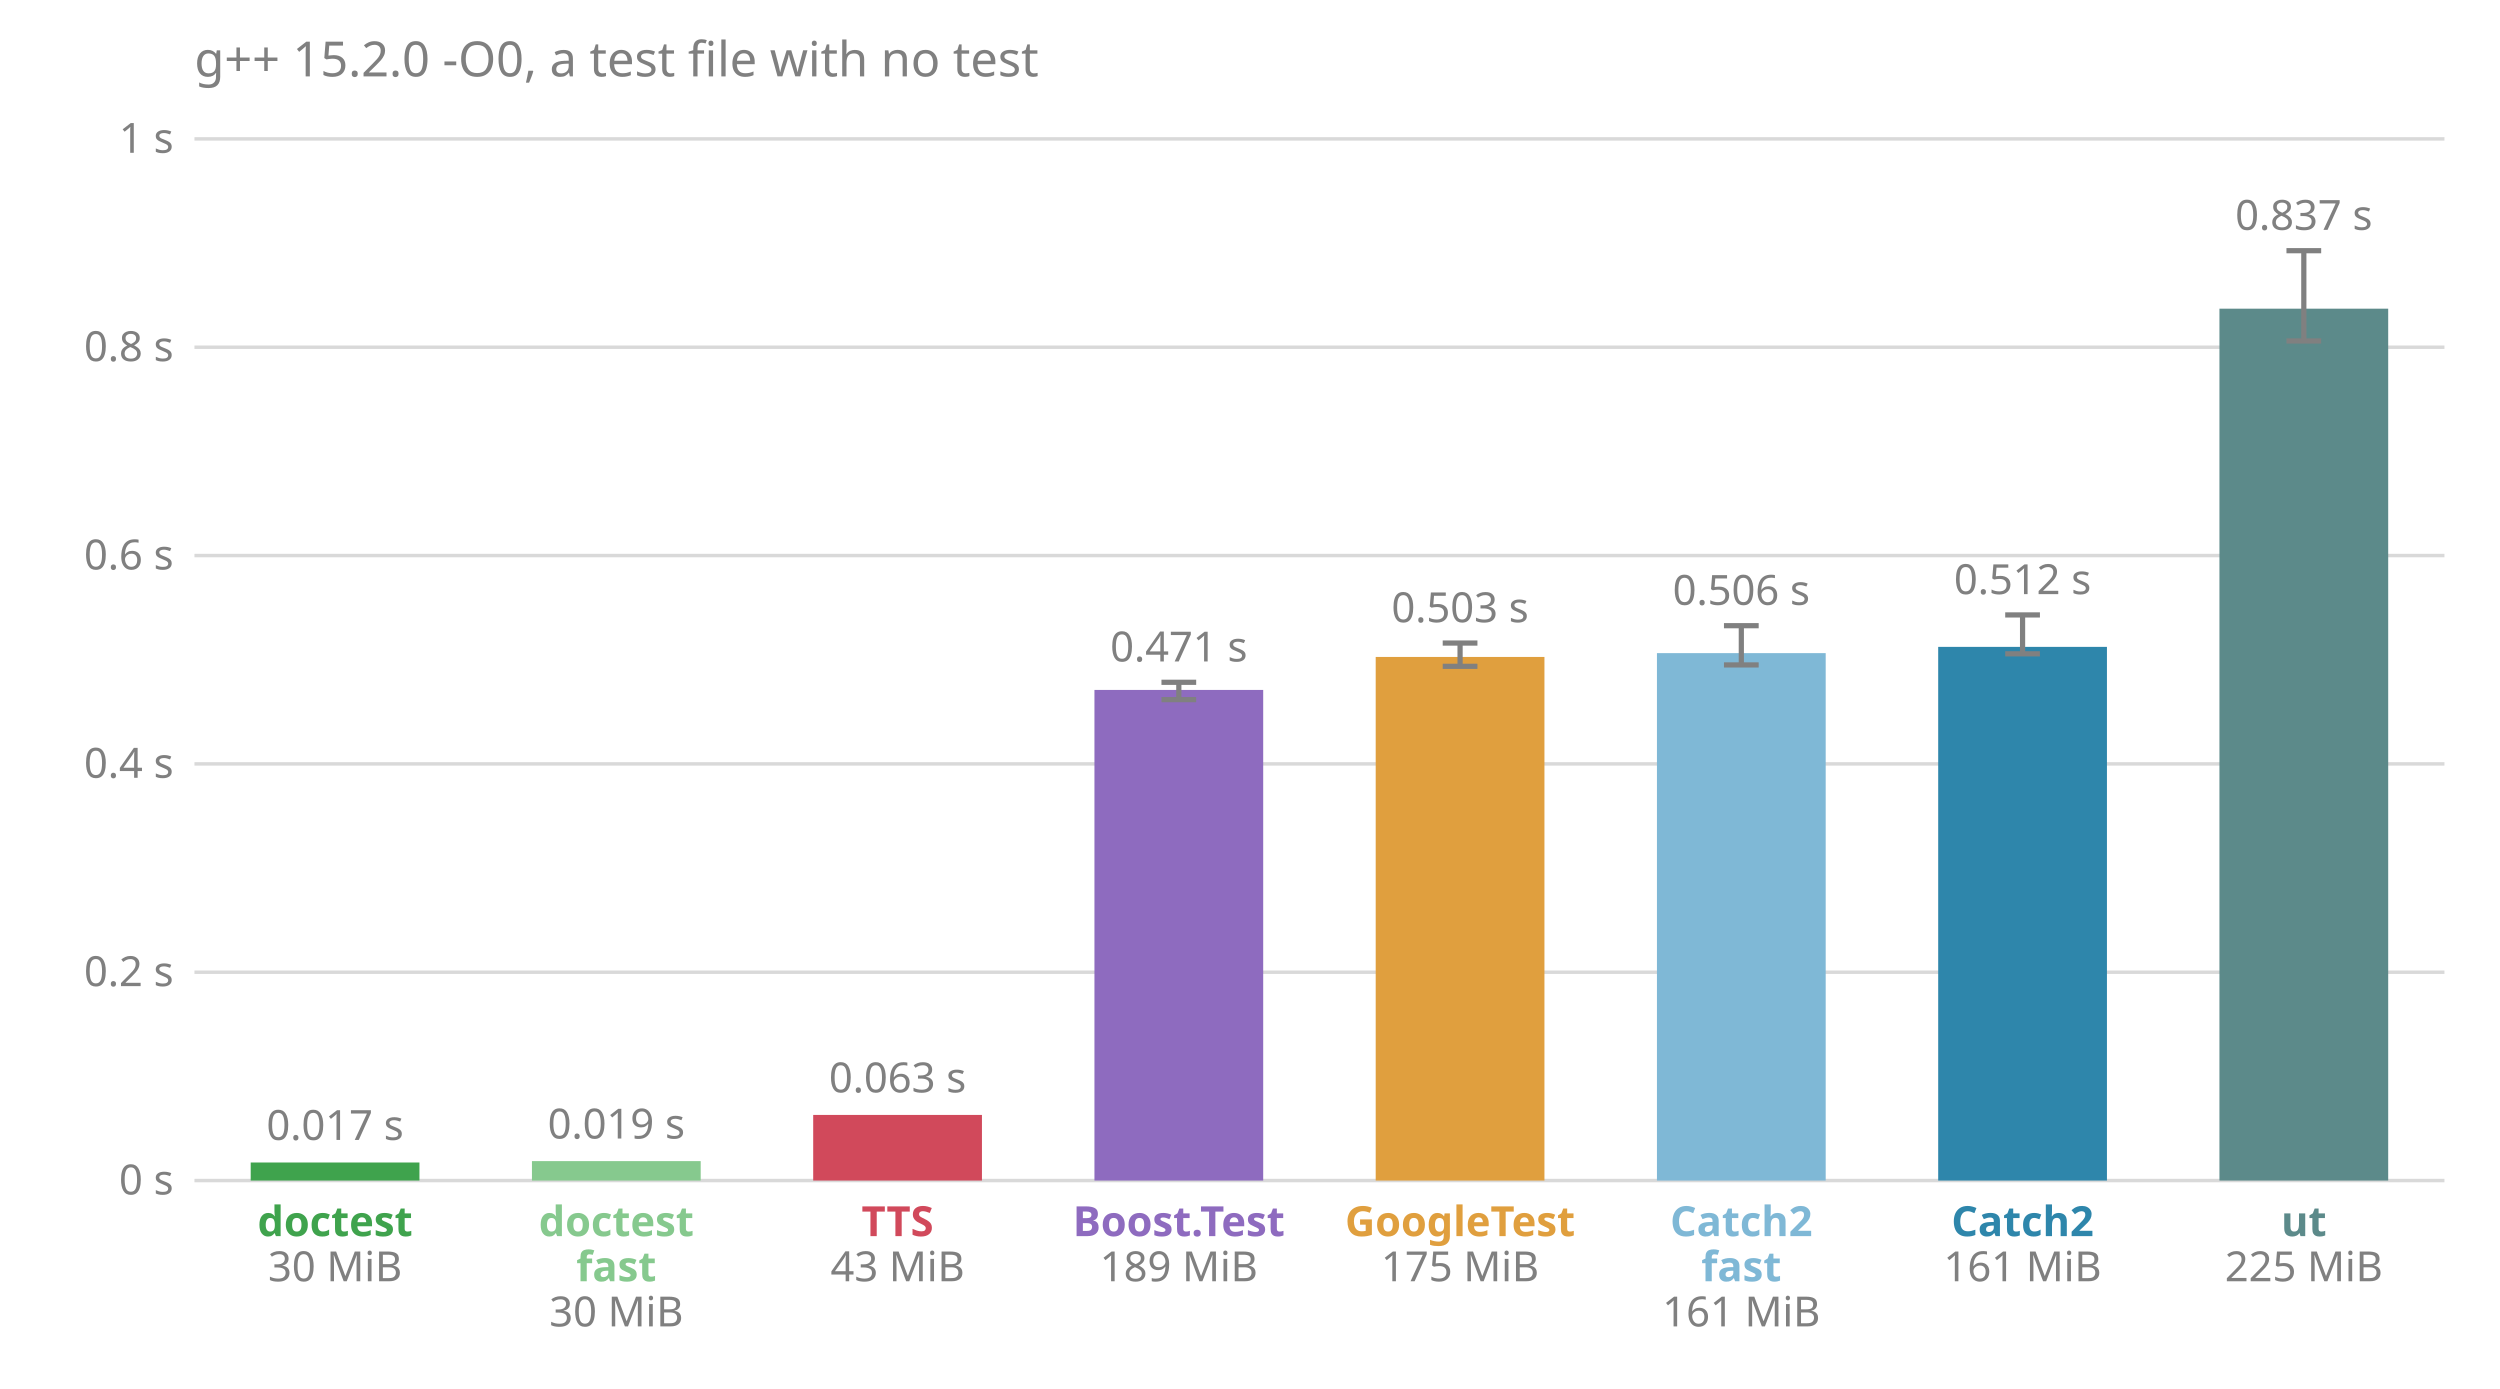
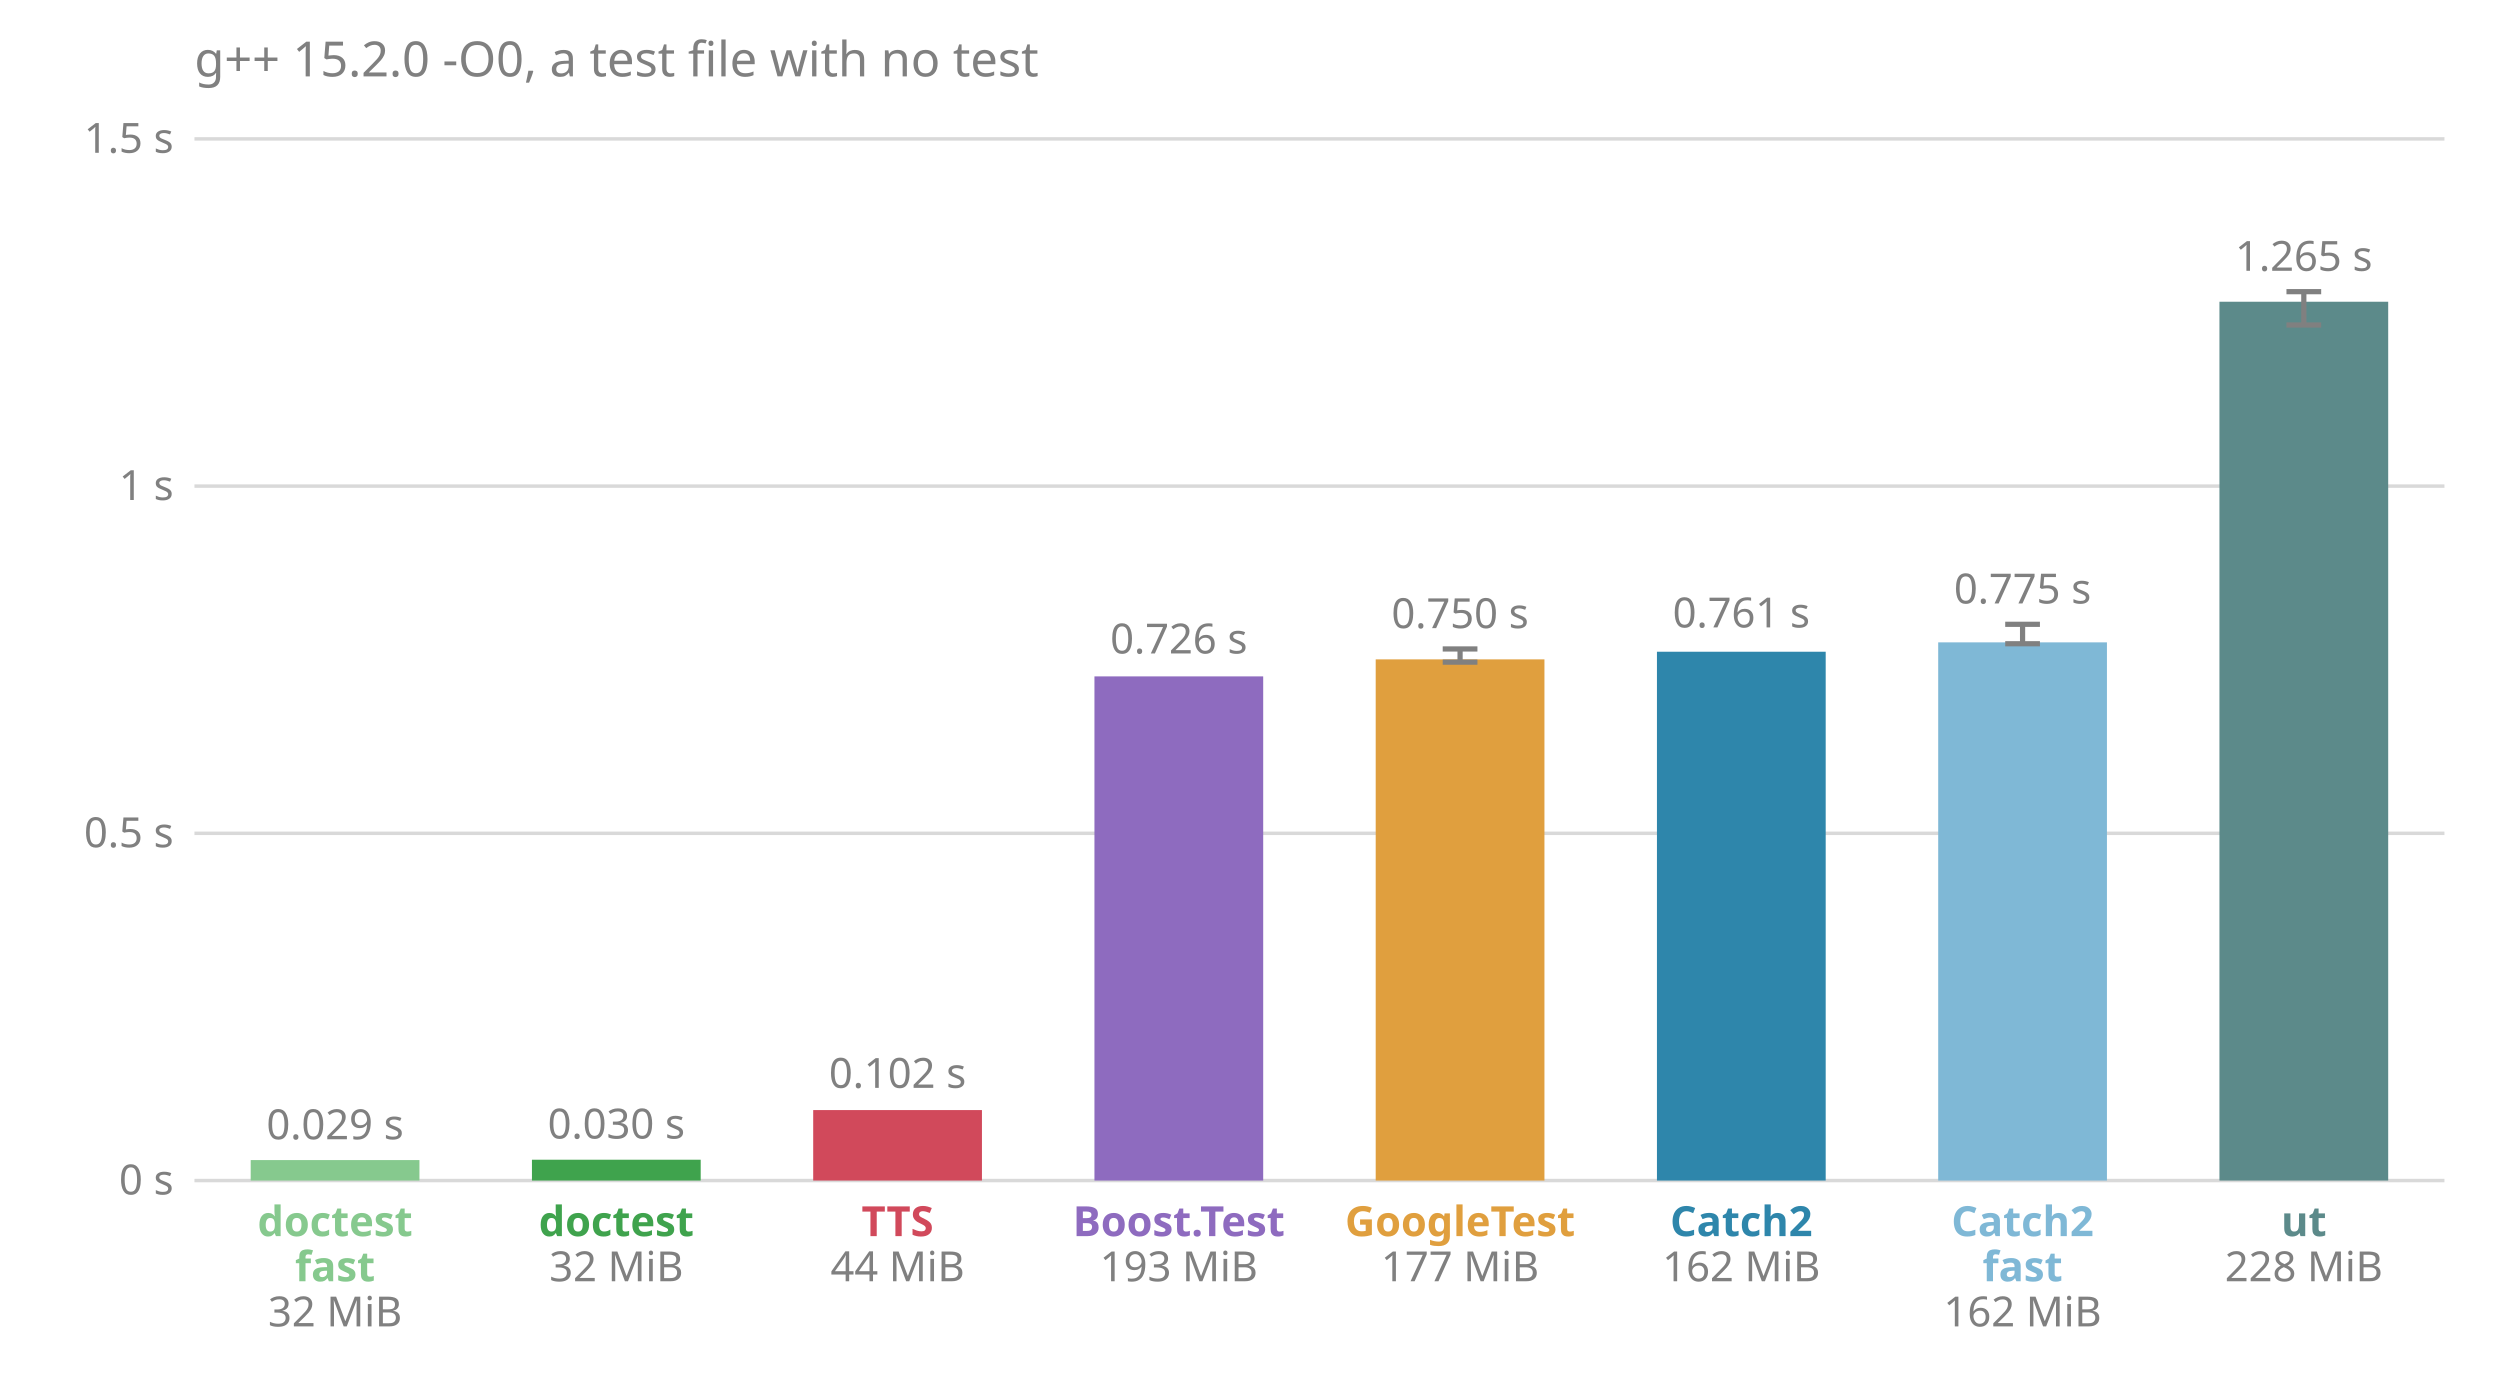
<svg xmlns="http://www.w3.org/2000/svg" viewBox="0 0 720 400" font-family="sans-serif" font-size="12">
  <text x="56.0" y="22.0" fill="#808080" font-size="14">g++ 15.2.0 -O0, a test file with no test</text>
  <line x1="56.0" x2="704.0" y1="340.0" y2="340.0" stroke="#808080" stroke-opacity="0.3" />
  <text x="50.0" y="344.0" fill="#808080" text-anchor="end">0 s</text>
-   <line x1="56.0" x2="704.0" y1="280.0" y2="280.0" stroke="#808080" stroke-opacity="0.3" />
-   <text x="50.0" y="284.0" fill="#808080" text-anchor="end">0.2 s</text>
-   <line x1="56.0" x2="704.0" y1="220.0" y2="220.0" stroke="#808080" stroke-opacity="0.3" />
-   <text x="50.0" y="224.0" fill="#808080" text-anchor="end">0.4 s</text>
-   <line x1="56.0" x2="704.0" y1="160.0" y2="160.0" stroke="#808080" stroke-opacity="0.3" />
-   <text x="50.0" y="164.0" fill="#808080" text-anchor="end">0.6 s</text>
-   <line x1="56.0" x2="704.0" y1="100.0" y2="100.0" stroke="#808080" stroke-opacity="0.3" />
-   <text x="50.0" y="104.0" fill="#808080" text-anchor="end">0.8 s</text>
+   <line x1="56.0" x2="704.0" y1="240.0" y2="240.0" stroke="#808080" stroke-opacity="0.3" />
+   <text x="50.0" y="244.0" fill="#808080" text-anchor="end">0.5 s</text>
+   <line x1="56.0" x2="704.0" y1="140.0" y2="140.0" stroke="#808080" stroke-opacity="0.3" />
+   <text x="50.0" y="144.0" fill="#808080" text-anchor="end">1 s</text>
  <line x1="56.0" x2="704.0" y1="40.0" y2="40.0" stroke="#808080" stroke-opacity="0.3" />
-   <text x="50.0" y="44.0" fill="#808080" text-anchor="end">1 s</text>
-   <rect x="72.2" y="334.8" width="48.6" height="5.2" fill="#3fa34d" />
-   <text x="96.5" y="328.3" fill="#808080" text-anchor="middle">0.017 s</text>
-   <text x="96.5" y="356.0" fill="#3fa34d" font-weight="bold" text-anchor="middle">doctest</text>
-   <text x="96.5" y="369.0" fill="#808080" text-anchor="middle">30 MiB</text>
-   <rect x="153.2" y="334.4" width="48.6" height="5.6" fill="#86c98e" />
-   <text x="177.5" y="327.9" fill="#808080" text-anchor="middle">0.019 s</text>
-   <text x="177.5" y="356.0" fill="#86c98e" font-weight="bold" text-anchor="middle">doctest</text>
-   <text x="177.5" y="369.0" fill="#86c98e" font-weight="bold" text-anchor="middle">fast</text>
-   <text x="177.5" y="382.0" fill="#808080" text-anchor="middle">30 MiB</text>
-   <rect x="234.2" y="321.1" width="48.6" height="18.9" fill="#d1495b" />
-   <text x="258.5" y="314.6" fill="#808080" text-anchor="middle">0.063 s</text>
+   <text x="50.0" y="44.0" fill="#808080" text-anchor="end">1.5 s</text>
+   <rect x="72.2" y="334.1" width="48.6" height="5.9" fill="#86c98e" />
+   <text x="96.5" y="328.1" fill="#808080" text-anchor="middle">0.029 s</text>
+   <text x="96.5" y="356.0" fill="#86c98e" font-weight="bold" text-anchor="middle">doctest</text>
+   <text x="96.5" y="369.0" fill="#86c98e" font-weight="bold" text-anchor="middle">fast</text>
+   <text x="96.5" y="382.0" fill="#808080" text-anchor="middle">32 MiB</text>
+   <rect x="153.2" y="334.0" width="48.6" height="6.0" fill="#3fa34d" />
+   <text x="177.5" y="327.9" fill="#808080" text-anchor="middle">0.030 s</text>
+   <text x="177.5" y="356.0" fill="#3fa34d" font-weight="bold" text-anchor="middle">doctest</text>
+   <text x="177.5" y="369.0" fill="#808080" text-anchor="middle">32 MiB</text>
+   <rect x="234.2" y="319.7" width="48.6" height="20.3" fill="#d1495b" />
+   <text x="258.5" y="313.3" fill="#808080" text-anchor="middle">0.102 s</text>
  <text x="258.5" y="356.0" fill="#d1495b" font-weight="bold" text-anchor="middle">TTS</text>
-   <text x="258.5" y="369.0" fill="#808080" text-anchor="middle">43 MiB</text>
-   <rect x="315.2" y="198.7" width="48.6" height="141.3" fill="#8e6bbf" />
-   <line x1="339.5" x2="339.5" y1="201.5" y2="196.5" stroke="#808080" stroke-width="1.5" />
-   <line x1="334.5" x2="344.5" y1="201.5" y2="201.5" stroke="#808080" stroke-width="1.5" />
-   <line x1="334.5" x2="344.5" y1="196.5" y2="196.5" stroke="#808080" stroke-width="1.5" />
-   <text x="339.5" y="190.5" fill="#808080" text-anchor="middle">0.471 s</text>
+   <text x="258.5" y="369.0" fill="#808080" text-anchor="middle">44 MiB</text>
+   <rect x="315.2" y="194.8" width="48.6" height="145.2" fill="#8e6bbf" />
+   <text x="339.5" y="188.2" fill="#808080" text-anchor="middle">0.726 s</text>
  <text x="339.5" y="356.0" fill="#8e6bbf" font-weight="bold" text-anchor="middle">Boost.Test</text>
-   <text x="339.5" y="369.0" fill="#808080" text-anchor="middle">189 MiB</text>
-   <rect x="396.2" y="189.2" width="48.6" height="150.8" fill="#e09f3e" />
-   <line x1="420.5" x2="420.5" y1="191.9" y2="185.2" stroke="#808080" stroke-width="1.5" />
-   <line x1="415.5" x2="425.5" y1="191.9" y2="191.9" stroke="#808080" stroke-width="1.5" />
-   <line x1="415.5" x2="425.5" y1="185.2" y2="185.2" stroke="#808080" stroke-width="1.5" />
-   <text x="420.5" y="179.2" fill="#808080" text-anchor="middle">0.503 s</text>
+   <text x="339.5" y="369.0" fill="#808080" text-anchor="middle">193 MiB</text>
+   <rect x="396.2" y="189.9" width="48.6" height="150.1" fill="#e09f3e" />
+   <line x1="420.5" x2="420.5" y1="190.7" y2="186.9" stroke="#808080" stroke-width="1.5" />
+   <line x1="415.5" x2="425.5" y1="190.7" y2="190.7" stroke="#808080" stroke-width="1.5" />
+   <line x1="415.5" x2="425.5" y1="186.9" y2="186.9" stroke="#808080" stroke-width="1.5" />
+   <text x="420.5" y="180.9" fill="#808080" text-anchor="middle">0.750 s</text>
  <text x="420.5" y="356.0" fill="#e09f3e" font-weight="bold" text-anchor="middle">GoogleTest</text>
-   <text x="420.5" y="369.0" fill="#808080" text-anchor="middle">175 MiB</text>
-   <rect x="477.2" y="188.1" width="48.6" height="151.9" fill="#7fb8d6" />
-   <line x1="501.5" x2="501.5" y1="191.5" y2="180.2" stroke="#808080" stroke-width="1.5" />
-   <line x1="496.5" x2="506.5" y1="191.5" y2="191.5" stroke="#808080" stroke-width="1.5" />
-   <line x1="496.5" x2="506.5" y1="180.2" y2="180.2" stroke="#808080" stroke-width="1.5" />
-   <text x="501.5" y="174.2" fill="#808080" text-anchor="middle">0.506 s</text>
-   <text x="501.5" y="356.0" fill="#7fb8d6" font-weight="bold" text-anchor="middle">Catch2</text>
-   <text x="501.5" y="369.0" fill="#7fb8d6" font-weight="bold" text-anchor="middle">fast</text>
-   <text x="501.5" y="382.0" fill="#808080" text-anchor="middle">161 MiB</text>
-   <rect x="558.2" y="186.3" width="48.6" height="153.7" fill="#2e86ab" />
-   <line x1="582.5" x2="582.5" y1="188.3" y2="177.1" stroke="#808080" stroke-width="1.5" />
-   <line x1="577.5" x2="587.5" y1="188.3" y2="188.3" stroke="#808080" stroke-width="1.5" />
-   <line x1="577.5" x2="587.5" y1="177.1" y2="177.1" stroke="#808080" stroke-width="1.5" />
-   <text x="582.5" y="171.1" fill="#808080" text-anchor="middle">0.512 s</text>
-   <text x="582.5" y="356.0" fill="#2e86ab" font-weight="bold" text-anchor="middle">Catch2</text>
-   <text x="582.5" y="369.0" fill="#808080" text-anchor="middle">161 MiB</text>
-   <rect x="639.2" y="88.9" width="48.6" height="251.1" fill="#5c8a8a" />
-   <line x1="663.5" x2="663.5" y1="98.2" y2="72.2" stroke="#808080" stroke-width="1.5" />
-   <line x1="658.5" x2="668.5" y1="98.2" y2="98.2" stroke="#808080" stroke-width="1.5" />
-   <line x1="658.5" x2="668.5" y1="72.2" y2="72.2" stroke="#808080" stroke-width="1.5" />
-   <text x="663.5" y="66.2" fill="#808080" text-anchor="middle">0.837 s</text>
+   <text x="420.5" y="369.0" fill="#808080" text-anchor="middle">177 MiB</text>
+   <rect x="477.2" y="187.7" width="48.6" height="152.3" fill="#2e86ab" />
+   <text x="501.5" y="180.7" fill="#808080" text-anchor="middle">0.761 s</text>
+   <text x="501.5" y="356.0" fill="#2e86ab" font-weight="bold" text-anchor="middle">Catch2</text>
+   <text x="501.5" y="369.0" fill="#808080" text-anchor="middle">162 MiB</text>
+   <rect x="558.2" y="185.0" width="48.6" height="155.0" fill="#7fb8d6" />
+   <line x1="582.5" x2="582.5" y1="185.4" y2="179.8" stroke="#808080" stroke-width="1.5" />
+   <line x1="577.5" x2="587.5" y1="185.4" y2="185.4" stroke="#808080" stroke-width="1.5" />
+   <line x1="577.5" x2="587.5" y1="179.8" y2="179.8" stroke="#808080" stroke-width="1.5" />
+   <text x="582.5" y="173.8" fill="#808080" text-anchor="middle">0.775 s</text>
+   <text x="582.5" y="356.0" fill="#7fb8d6" font-weight="bold" text-anchor="middle">Catch2</text>
+   <text x="582.5" y="369.0" fill="#7fb8d6" font-weight="bold" text-anchor="middle">fast</text>
+   <text x="582.5" y="382.0" fill="#808080" text-anchor="middle">162 MiB</text>
+   <rect x="639.2" y="86.9" width="48.6" height="253.1" fill="#5c8a8a" />
+   <line x1="663.5" x2="663.5" y1="93.6" y2="84.0" stroke="#808080" stroke-width="1.5" />
+   <line x1="658.5" x2="668.5" y1="93.6" y2="93.6" stroke="#808080" stroke-width="1.5" />
+   <line x1="658.5" x2="668.5" y1="84.0" y2="84.0" stroke="#808080" stroke-width="1.5" />
+   <text x="663.5" y="78.0" fill="#808080" text-anchor="middle">1.265 s</text>
  <text x="663.5" y="356.0" fill="#5c8a8a" font-weight="bold" text-anchor="middle">ut</text>
-   <text x="663.5" y="369.0" fill="#808080" text-anchor="middle">225 MiB</text>
+   <text x="663.5" y="369.0" fill="#808080" text-anchor="middle">228 MiB</text>
</svg>
